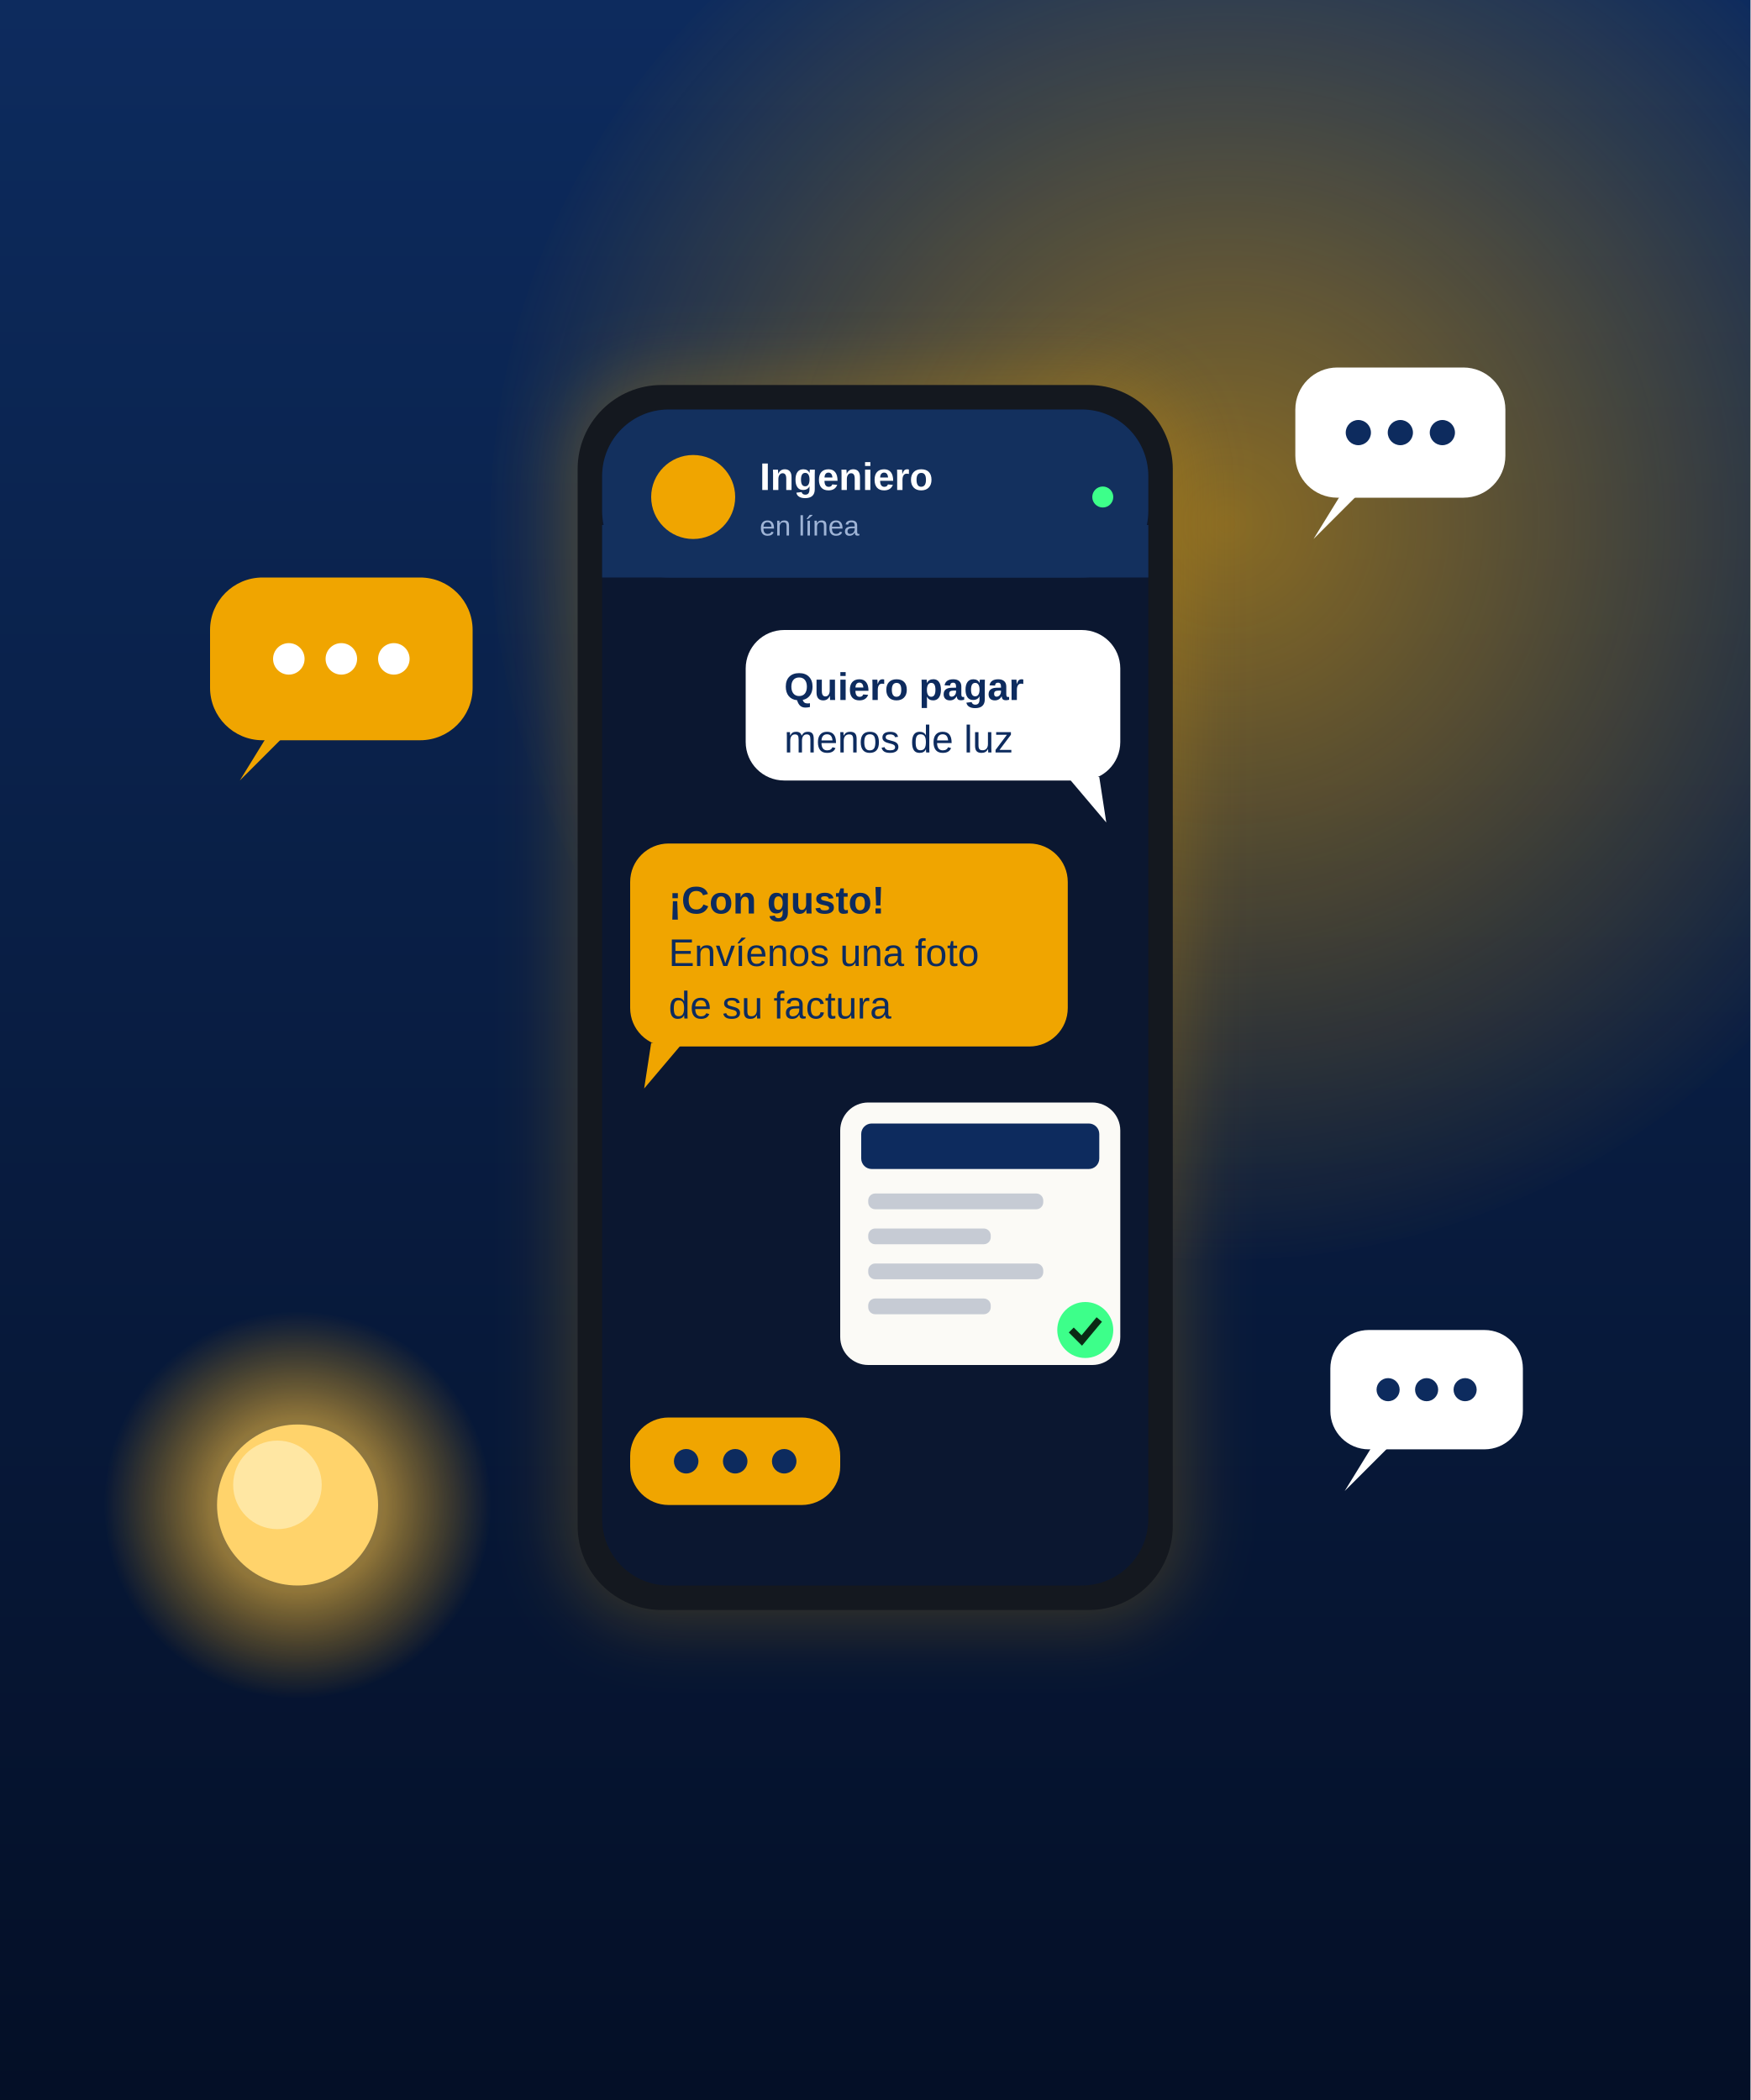
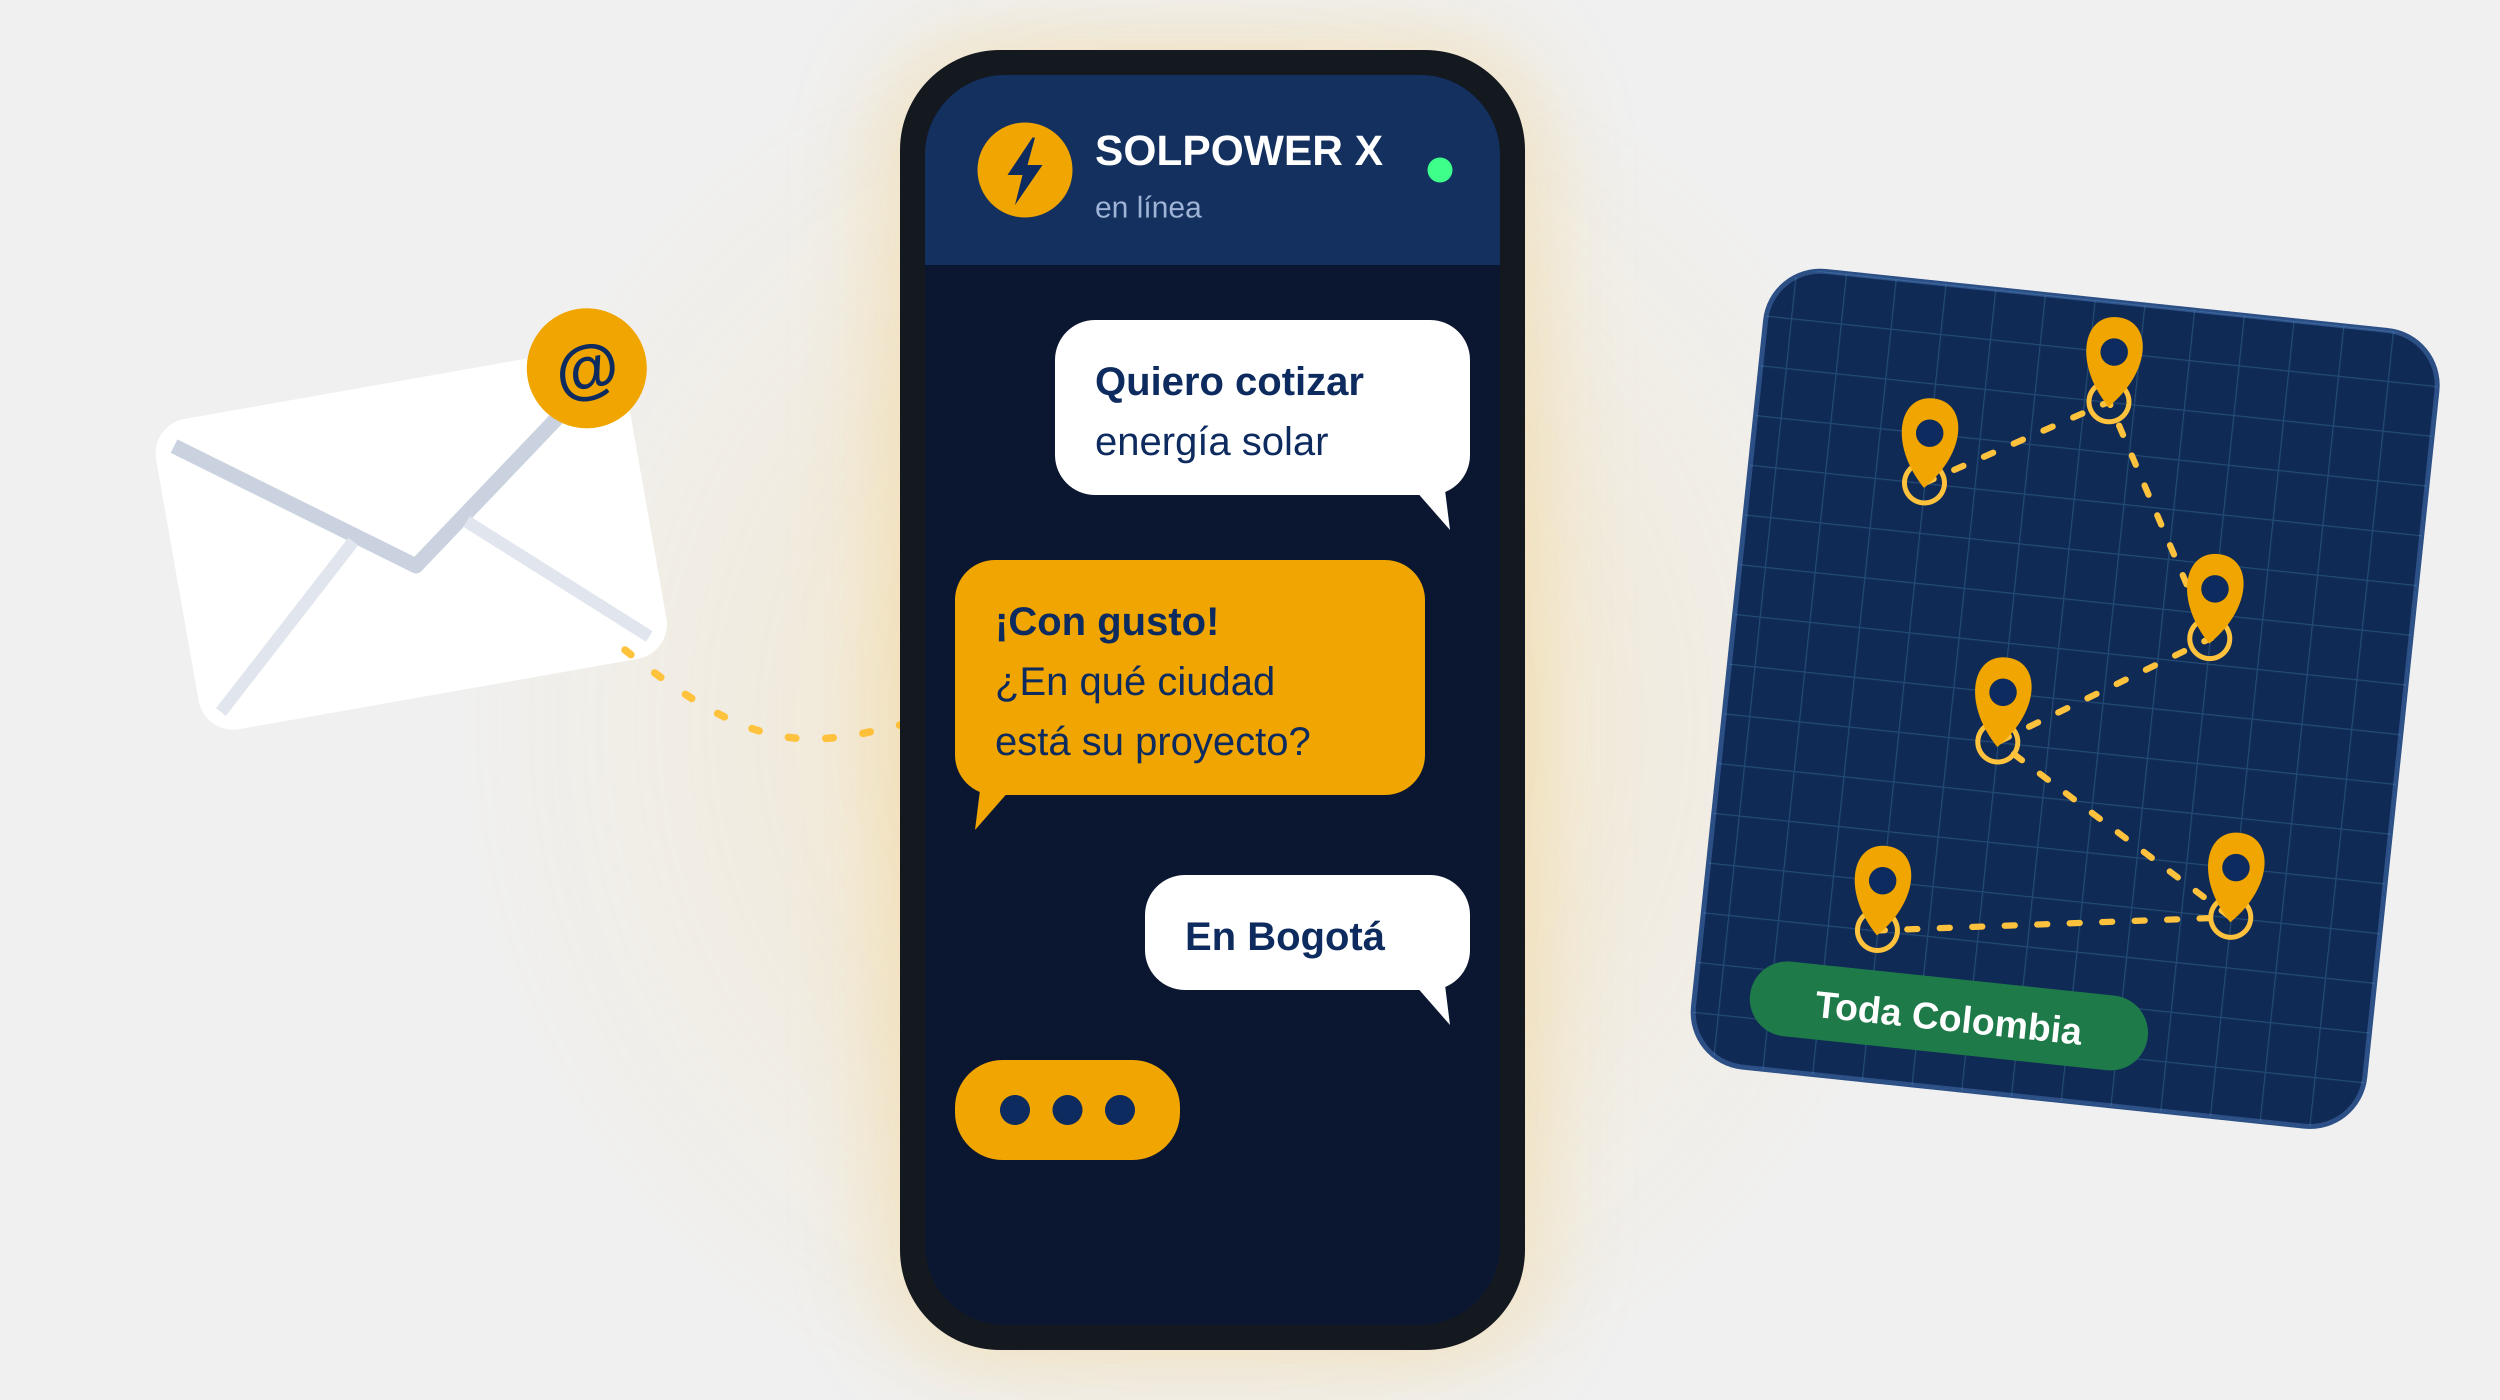
- <svg xmlns="http://www.w3.org/2000/svg" viewBox="0 0 1000 1200" width="1000" height="1200">
-   <defs>
-     <linearGradient id="cielo" x1="0" y1="0" x2="0" y2="1">
-       <stop offset="0" stop-color="#0d2b5e" />
-       <stop offset="1" stop-color="#040f26" />
-     </linearGradient>
-     <radialGradient id="luz" cx=".5" cy=".5" r=".5">
-       <stop offset="0" stop-color="#f0a500" stop-opacity=".55" />
-       <stop offset="1" stop-color="#f0a500" stop-opacity="0" />
-     </radialGradient>
-   </defs>
-   <rect width="1000" height="1200" fill="url(#cielo)" />
-   <circle cx="700" cy="300" r="420" fill="url(#luz)" />
+ <svg xmlns="http://www.w3.org/2000/svg" viewBox="0 0 1000 560" width="1000" height="560">
  <defs>
    <linearGradient id="panel" x1="0" y1="0" x2="1" y2="1">
      <stop offset="0" stop-color="#2c63c9" />
      <stop offset=".55" stop-color="#173f93" />
      <stop offset="1" stop-color="#0d2b6e" />
    </linearGradient>
    <radialGradient id="sol" cx=".5" cy=".5" r=".5">
      <stop offset="0" stop-color="#fff3c4" />
      <stop offset=".45" stop-color="#ffc23d" />
      <stop offset="1" stop-color="#f0a500" stop-opacity="0" />
    </radialGradient>
    <filter id="brillo" x="-50%" y="-50%" width="200%" height="200%">
      <feGaussianBlur stdDeviation="6" />
    </filter>
    <filter id="brilloChico" x="-100%" y="-100%" width="300%" height="300%">
      <feGaussianBlur stdDeviation="2.2" result="b" />
      <feMerge>
        <feMergeNode in="b" />
        <feMergeNode in="SourceGraphic" />
      </feMerge>
    </filter>
    <filter id="halo" x="-100%" y="-100%" width="300%" height="300%">
      <feGaussianBlur stdDeviation="18" />
    </filter>
+     <radialGradient id="aura" cx=".5" cy=".5" r=".5">
+       <stop offset="0" stop-color="#ffc23d" stop-opacity=".22" />
+       <stop offset="1" stop-color="#ffc23d" stop-opacity="0" />
+     </radialGradient>
+     <pattern id="mapa" width="20" height="20" patternUnits="userSpaceOnUse">
+       <path d="M20 0 L0 0 0 20" fill="none" stroke="rgba(127,216,255,.18)" stroke-width="1" />
+     </pattern>
  </defs>
-   <g transform="translate(330 220)">
-     <rect x="-10" y="-10" width="360" height="720" rx="56" fill="#f0a500" opacity=".2" filter="url(#halo)" />
-     <rect width="340" height="700" rx="48" fill="#14181f" />
-     <rect x="14" y="14" width="312" height="672" rx="38" fill="#0b1730" />
-     <rect x="14" y="14" width="312" height="96" rx="38" fill="#13305e" />
-     <rect x="14" y="80" width="312" height="30" fill="#13305e" />
-     <circle cx="66" cy="64" r="24" fill="#f0a500" />
-     <text x="104" y="60" font-family="Poppins, Arial, sans-serif" font-size="22" font-weight="600" fill="#fff">Ingeniero</text>
-     <text x="104" y="86" font-family="Poppins, Arial, sans-serif" font-size="16" fill="#9fb4d6">en línea</text>
-     <circle cx="300" cy="64" r="6" fill="#3dff8a">
+   <circle cx="480" cy="290" r="300" fill="url(#aura)" />
+   <g>
+     <animateTransform attributeName="transform" type="translate" values="0 0;0 -14;0 0" dur="4s" repeatCount="indefinite" />
+     <g transform="translate(60 170) rotate(-10)">
+       <rect width="190" height="126" rx="14" fill="#ffffff" />
+       <path d="M8 10 L95 74 L182 10" fill="none" stroke="#c9d2de" stroke-width="6" stroke-linejoin="round" />
+       <path d="M8 118 L72 60 M182 118 L118 60" stroke="#e1e6ee" stroke-width="5" />
+       <circle cx="176" cy="8" r="24" fill="#f0a500" />
+       <text x="176" y="17" text-anchor="middle" font-family="Poppins, Arial, sans-serif" font-size="26" font-weight="800" fill="#0d2b5e">@</text>
+     </g>
+   </g>
+   <path d="M250 260 C 300 300 320 300 360 290" fill="none" stroke="#ffc23d" stroke-width="3" stroke-dasharray="3 12" stroke-linecap="round">
+     <animate attributeName="stroke-dashoffset" from="30" to="0" dur="1s" repeatCount="indefinite" />
+   </path>
+   <g transform="translate(360 20)">
+     <rect x="-8" y="-8" width="266" height="536" rx="46" fill="#f0a500" opacity=".18" filter="url(#halo)" />
+     <rect width="250" height="520" rx="40" fill="#14181f" />
+     <rect x="10" y="10" width="230" height="500" rx="32" fill="#0b1730" />
+     <rect x="10" y="10" width="230" height="76" rx="32" fill="#13305e" />
+     <rect x="10" y="56" width="230" height="30" fill="#13305e" />
+     <circle cx="50" cy="48" r="19" fill="#f0a500" />
+     <path d="M53 35 l-10 15 h6 l-3 12 l11 -16 h-6 l3 -11z" fill="#0d2b5e" />
+     <text x="78" y="46" font-family="Poppins, Arial, sans-serif" font-size="17" font-weight="700" fill="#fff">SOLPOWER X</text>
+     <text x="78" y="67" font-family="Poppins, Arial, sans-serif" font-size="12" fill="#9fb4d6">en línea</text>
+     <circle cx="216" cy="48" r="5" fill="#3dff8a">
      <animate attributeName="opacity" values="1;.3;1" dur="1.6s" repeatCount="indefinite" />
    </circle>
    <g>
-       <rect x="96" y="140" width="214" height="86" rx="22" fill="#ffffff" />
-       <path d="M280 224 l22 26 l-4 -26z" fill="#ffffff" />
-       <text x="118" y="180" font-family="Poppins, Arial, sans-serif" font-size="22" font-weight="600" fill="#0d2b5e">Quiero pagar</text>
-       <text x="118" y="210" font-family="Poppins, Arial, sans-serif" font-size="22" font-weight="400" fill="#0d2b5e">menos de luz</text>
+       <rect x="62" y="108" width="166" height="70" rx="16" fill="#ffffff" />
+       <path d="M206 176 l14 16 l-2 -16z" fill="#ffffff" />
+       <text x="78" y="138" font-family="Poppins, Arial, sans-serif" font-size="16" font-weight="600" fill="#0d2b5e">Quiero cotizar</text>
+       <text x="78" y="162" font-family="Poppins, Arial, sans-serif" font-size="16" font-weight="400" fill="#0d2b5e">energía solar</text>
    </g>
    <g>
-       <rect x="30" y="262" width="250" height="116" rx="22" fill="#f0a500" />
-       <path d="M60 376 l-22 26 l4 -26z" fill="#f0a500" />
-       <text x="52" y="302" font-family="Poppins, Arial, sans-serif" font-size="22" font-weight="600" fill="#0d2b5e">¡Con gusto!</text>
-       <text x="52" y="332" font-family="Poppins, Arial, sans-serif" font-size="22" font-weight="400" fill="#0d2b5e">Envíenos una foto</text>
-       <text x="52" y="362" font-family="Poppins, Arial, sans-serif" font-size="22" font-weight="400" fill="#0d2b5e">de su factura</text>
+       <rect x="22" y="204" width="188" height="94" rx="16" fill="#f0a500" />
+       <path d="M44 296 l-14 16 l2 -16z" fill="#f0a500" />
+       <text x="38" y="234" font-family="Poppins, Arial, sans-serif" font-size="16" font-weight="600" fill="#0d2b5e">¡Con gusto!</text>
+       <text x="38" y="258" font-family="Poppins, Arial, sans-serif" font-size="16" font-weight="400" fill="#0d2b5e">¿En qué ciudad</text>
+       <text x="38" y="282" font-family="Poppins, Arial, sans-serif" font-size="16" font-weight="400" fill="#0d2b5e">está su proyecto?</text>
    </g>
    <g>
-       <rect x="150" y="410" width="160" height="150" rx="16" fill="#fbfaf6" />
-       <rect x="162" y="422" width="136" height="26" rx="6" fill="#0d2b5e" />
-       <rect x="166" y="462" width="100" height="9" rx="4" fill="#c6cbd4" />
-       <rect x="166" y="482" width="70" height="9" rx="4" fill="#c6cbd4" />
-       <rect x="166" y="502" width="100" height="9" rx="4" fill="#c6cbd4" />
-       <rect x="166" y="522" width="70" height="9" rx="4" fill="#c6cbd4" />
-       <circle cx="290" cy="540" r="16" fill="#3dff8a" />
-       <path d="M282 540 l6 6 l10 -12" fill="none" stroke="#0b2a14" stroke-width="4" />
+       <rect x="98" y="330" width="130" height="46" rx="16" fill="#ffffff" />
+       <path d="M206 374 l14 16 l-2 -16z" fill="#ffffff" />
+       <text x="114" y="360" font-family="Poppins, Arial, sans-serif" font-size="16" font-weight="600" fill="#0d2b5e">En Bogotá</text>
    </g>
    <g>
-       <rect x="30" y="590" width="120" height="50" rx="22" fill="#f0a500" />
-       <circle cx="62" cy="615" r="7" fill="#0d2b5e">
-         <animate attributeName="cy" values="615;605;615" dur="1s" begin="0s" repeatCount="indefinite" />
+       <rect x="22" y="404" width="90" height="40" rx="19" fill="#f0a500" />
+       <circle cx="46" cy="424" r="6" fill="#0d2b5e">
+         <animate attributeName="cy" values="424;415;424" dur="1s" begin="0s" repeatCount="indefinite" />
      </circle>
-       <circle cx="90" cy="615" r="7" fill="#0d2b5e">
-         <animate attributeName="cy" values="615;605;615" dur="1s" begin="0.18s" repeatCount="indefinite" />
+       <circle cx="67" cy="424" r="6" fill="#0d2b5e">
+         <animate attributeName="cy" values="424;415;424" dur="1s" begin="0.18s" repeatCount="indefinite" />
      </circle>
-       <circle cx="118" cy="615" r="7" fill="#0d2b5e">
-         <animate attributeName="cy" values="615;605;615" dur="1s" begin="0.36s" repeatCount="indefinite" />
+       <circle cx="88" cy="424" r="6" fill="#0d2b5e">
+         <animate attributeName="cy" values="424;415;424" dur="1s" begin="0.36s" repeatCount="indefinite" />
      </circle>
    </g>
  </g>
-   <g>
-     <animateTransform attributeName="transform" type="translate" values="0 0;0 -14;0 0" dur="4s" repeatCount="indefinite" />
-     <rect x="120" y="330" width="150" height="93" rx="30" fill="#f0a500" />
-     <path d="M153 420 l-16 26 l26 -26z" fill="#f0a500" />
-     <circle cx="165" cy="376.5" r="9" fill="#ffffff" />
-     <circle cx="195" cy="376.5" r="9" fill="#ffffff" />
-     <circle cx="225" cy="376.5" r="9" fill="#ffffff" />
-   </g>
-   <g>
-     <animateTransform attributeName="transform" type="translate" values="0 0;0 -14;0 0" dur="5s" repeatCount="indefinite" />
-     <rect x="740" y="210" width="120" height="74.4" rx="24" fill="#ffffff" />
-     <path d="M766.4 282 l-16 26 l26 -26z" fill="#ffffff" />
-     <circle cx="776" cy="247.2" r="7.2" fill="#0d2b5e" />
-     <circle cx="800" cy="247.2" r="7.2" fill="#0d2b5e" />
-     <circle cx="824" cy="247.2" r="7.2" fill="#0d2b5e" />
-   </g>
-   <g>
-     <animateTransform attributeName="transform" type="translate" values="0 0;0 -14;0 0" dur="4.5s" repeatCount="indefinite" />
-     <rect x="760" y="760" width="110" height="68.2" rx="22" fill="#ffffff" />
-     <path d="M784.2 826 l-16 26 l26 -26z" fill="#ffffff" />
-     <circle cx="793" cy="794.1" r="6.6" fill="#0d2b5e" />
-     <circle cx="815" cy="794.1" r="6.6" fill="#0d2b5e" />
-     <circle cx="837" cy="794.1" r="6.6" fill="#0d2b5e" />
-   </g>
-   <g>
-     <circle cx="170" cy="860" r="110.4" fill="url(#sol)" opacity=".55">
-       <animate attributeName="r" values="101.2;119.6;101.2" dur="5s" repeatCount="indefinite" />
+   <g transform="rotate(6 830 290)">
+     <rect x="690" y="120" width="270" height="320" rx="22" fill="#0f2a55" stroke="#2c4f86" stroke-width="2" />
+     <rect x="690" y="120" width="270" height="320" rx="22" fill="url(#mapa)" />
+     <path d="M760 200 L830 160 L880 250 L800 300 L900 360 L760 380" fill="none" stroke="#ffc23d" stroke-width="2.5" stroke-dasharray="4 9" stroke-linecap="round">
+       <animate attributeName="stroke-dashoffset" from="26" to="0" dur="1.4s" repeatCount="indefinite" />
+     </path>
+     <circle cx="760" cy="200" r="8" fill="none" stroke="#ffc23d" stroke-width="2">
+       <animate attributeName="r" values="8;26" dur="2.4s" begin="0s" repeatCount="indefinite" />
+       <animate attributeName="opacity" values="1;0" dur="2.4s" begin="0s" repeatCount="indefinite" />
    </circle>
-     <circle cx="170" cy="860" r="46" fill="#ffd36b" />
-     <circle cx="158.5" cy="848.5" r="25.3" fill="#ffe7a3" />
+     <path d="M760 202 C 744 186 746 166 760 166 C 774 166 776 186 760 202Z" fill="#f0a500" />
+     <circle cx="760" cy="180" r="5.5" fill="#0d2b5e" />
+     <circle cx="830" cy="160" r="8" fill="none" stroke="#ffc23d" stroke-width="2">
+       <animate attributeName="r" values="8;26" dur="2.4s" begin="0.4s" repeatCount="indefinite" />
+       <animate attributeName="opacity" values="1;0" dur="2.4s" begin="0.4s" repeatCount="indefinite" />
+     </circle>
+     <path d="M830 162 C 814 146 816 126 830 126 C 844 126 846 146 830 162Z" fill="#f0a500" />
+     <circle cx="830" cy="140" r="5.5" fill="#0d2b5e" />
+     <circle cx="880" cy="250" r="8" fill="none" stroke="#ffc23d" stroke-width="2">
+       <animate attributeName="r" values="8;26" dur="2.4s" begin="0.8s" repeatCount="indefinite" />
+       <animate attributeName="opacity" values="1;0" dur="2.4s" begin="0.8s" repeatCount="indefinite" />
+     </circle>
+     <path d="M880 252 C 864 236 866 216 880 216 C 894 216 896 236 880 252Z" fill="#f0a500" />
+     <circle cx="880" cy="230" r="5.5" fill="#0d2b5e" />
+     <circle cx="800" cy="300" r="8" fill="none" stroke="#ffc23d" stroke-width="2">
+       <animate attributeName="r" values="8;26" dur="2.4s" begin="1.2s" repeatCount="indefinite" />
+       <animate attributeName="opacity" values="1;0" dur="2.4s" begin="1.2s" repeatCount="indefinite" />
+     </circle>
+     <path d="M800 302 C 784 286 786 266 800 266 C 814 266 816 286 800 302Z" fill="#f0a500" />
+     <circle cx="800" cy="280" r="5.5" fill="#0d2b5e" />
+     <circle cx="900" cy="360" r="8" fill="none" stroke="#ffc23d" stroke-width="2">
+       <animate attributeName="r" values="8;26" dur="2.4s" begin="1.6s" repeatCount="indefinite" />
+       <animate attributeName="opacity" values="1;0" dur="2.4s" begin="1.6s" repeatCount="indefinite" />
+     </circle>
+     <path d="M900 362 C 884 346 886 326 900 326 C 914 326 916 346 900 362Z" fill="#f0a500" />
+     <circle cx="900" cy="340" r="5.5" fill="#0d2b5e" />
+     <circle cx="760" cy="380" r="8" fill="none" stroke="#ffc23d" stroke-width="2">
+       <animate attributeName="r" values="8;26" dur="2.4s" begin="2s" repeatCount="indefinite" />
+       <animate attributeName="opacity" values="1;0" dur="2.4s" begin="2s" repeatCount="indefinite" />
+     </circle>
+     <path d="M760 382 C 744 366 746 346 760 346 C 774 346 776 366 760 382Z" fill="#f0a500" />
+     <circle cx="760" cy="360" r="5.5" fill="#0d2b5e" />
+     <rect x="712" y="396" width="160" height="30" rx="15" fill="#1f7a4a" />
+     <text x="792" y="417" text-anchor="middle" font-family="Poppins, Arial, sans-serif" font-size="15" font-weight="700" fill="#fff">Toda Colombia</text>
  </g>
</svg>
